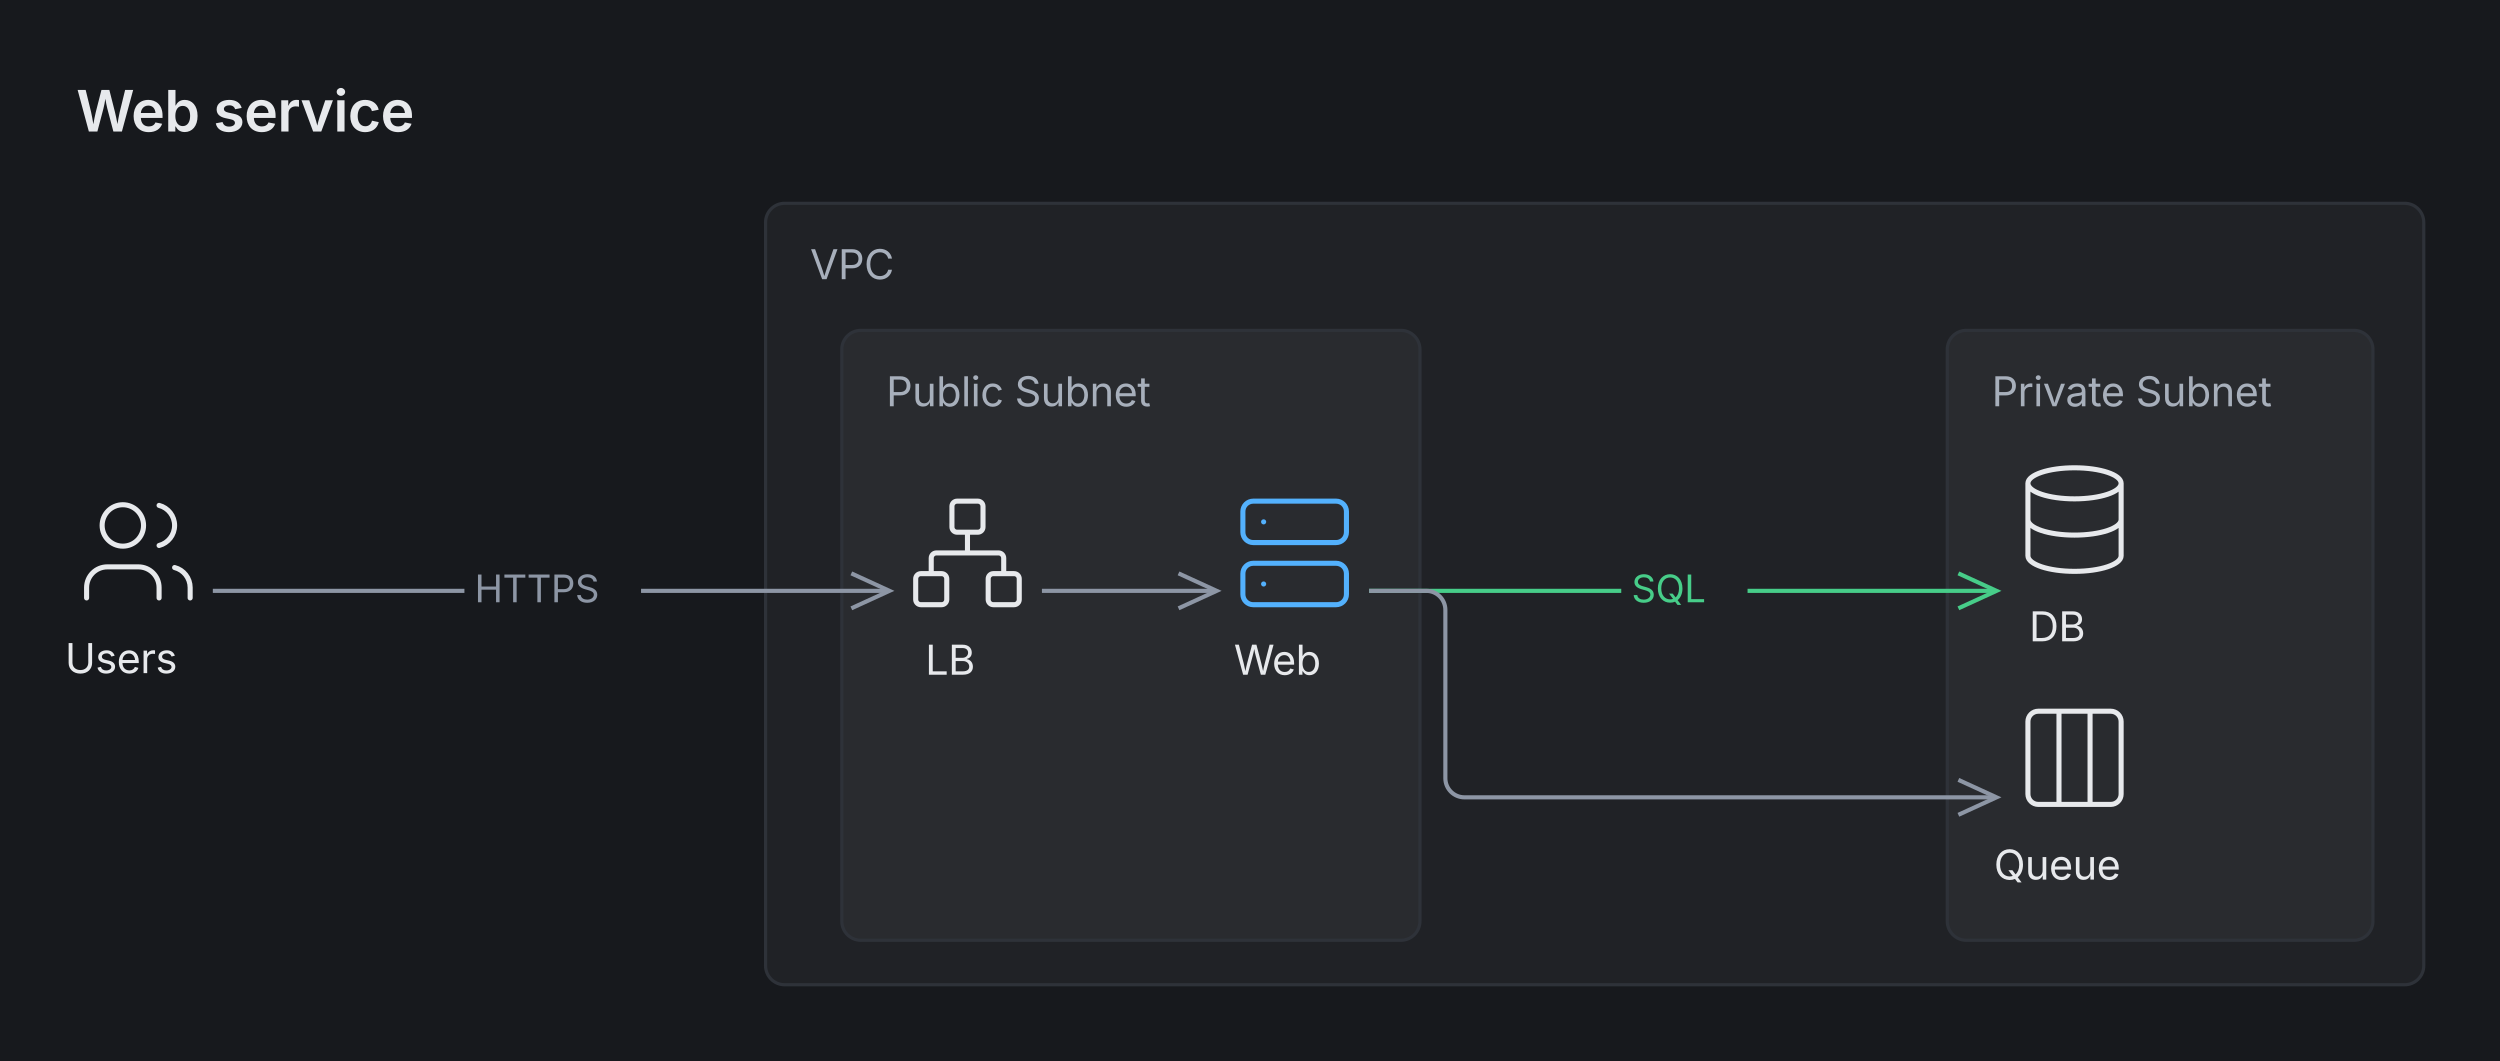
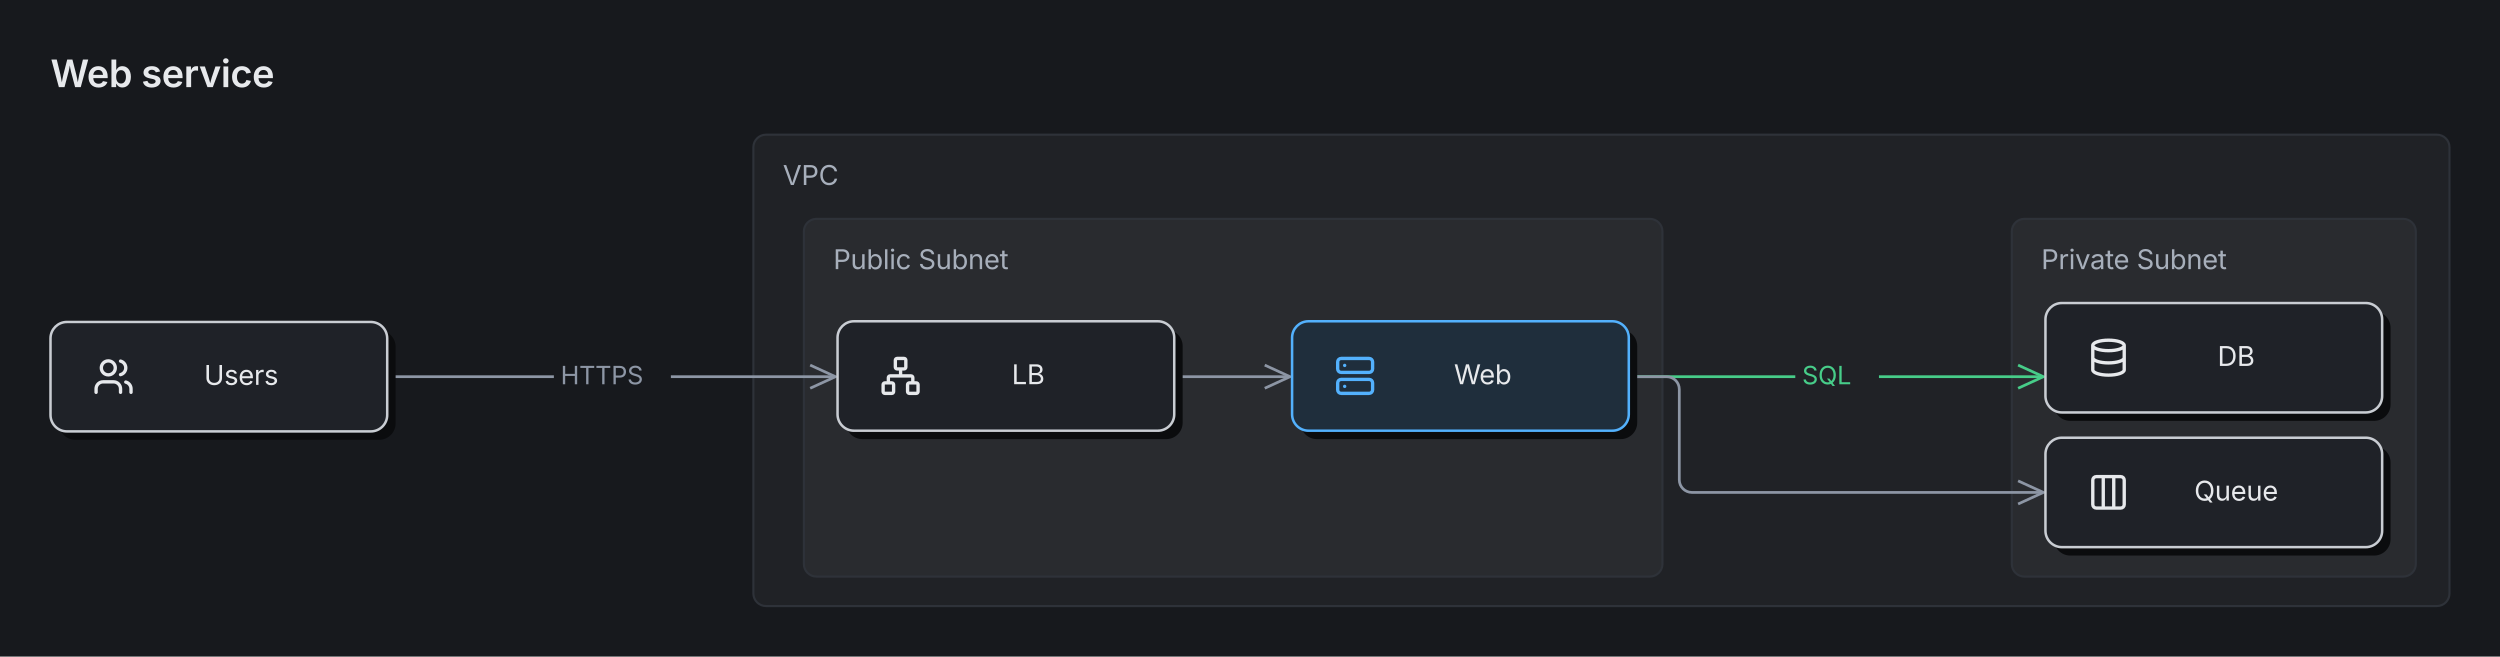
- <svg xmlns="http://www.w3.org/2000/svg" width="787" height="334" viewBox="0 0 787 334" font-family="Inter, 'Inter var', system-ui, -apple-system, 'Segoe UI', 'Noto Sans KR', sans-serif" letter-spacing="-0.01em" data-diagram="cloud-architecture" data-theme="dark">
+ <svg xmlns="http://www.w3.org/2000/svg" width="1188" height="312" viewBox="0 0 1188 312" font-family="Inter, 'Inter var', system-ui, -apple-system, 'Segoe UI', 'Noto Sans KR', sans-serif" letter-spacing="-0.01em" data-diagram="cloud-architecture" data-theme="dark">
  <defs>
-     <mask id="label-cut-10vo0kl" maskUnits="userSpaceOnUse" x="0" y="0" width="787" height="334">
-       <rect width="787" height="334" fill="#fff" />
-       <rect x="146.2" y="175" width="55.6" height="22" fill="#000" />
-       <rect x="510.37" y="175" width="39.76" height="22" fill="#000" />
+     <mask id="label-cut-1xy5g2j" maskUnits="userSpaceOnUse" x="0" y="0" width="1188" height="312">
+       <rect width="1188" height="312" fill="#fff" />
+       <rect x="263.2" y="168" width="55.6" height="22" fill="#000" />
+       <rect x="853.12" y="168" width="39.76" height="22" fill="#000" />
    </mask>
  </defs>
-   <rect width="787" height="334" fill="#17191d" />
+   <rect width="1188" height="312" fill="#17191d" />
  <g data-role="group" data-id="VPC">
-     <rect x="241" y="64" width="522" height="246" rx="6" fill="rgba(255,255,255,0.04)" stroke="#2e3239" stroke-width="1" stroke-linejoin="round" />
+     <rect x="358" y="64" width="806" height="224" rx="6" fill="rgba(255,255,255,0.04)" stroke="#2e3239" stroke-width="1" stroke-linejoin="round" />
  </g>
  <text font-size="13" fill="#a7afbb" text-anchor="start" xml:space="preserve">
-     <tspan x="255" y="87.9">VPC</tspan>
+     <tspan x="372" y="87.9">VPC</tspan>
  </text>
  <g data-role="group" data-id="Public Subnet">
-     <rect x="265" y="104" width="182" height="192" rx="6" fill="rgba(255,255,255,0.04)" stroke="#2e3239" stroke-width="1" stroke-linejoin="round" />
+     <rect x="382" y="104" width="408" height="170" rx="6" fill="rgba(255,255,255,0.04)" stroke="#2e3239" stroke-width="1" stroke-linejoin="round" />
  </g>
  <text font-size="13" fill="#a7afbb" text-anchor="start" xml:space="preserve">
-     <tspan x="279" y="127.9">Public Subnet</tspan>
+     <tspan x="396" y="127.9">Public Subnet</tspan>
  </text>
  <g data-role="group" data-id="Private Subnet">
-     <rect x="613" y="104" width="134" height="192" rx="6" fill="rgba(255,255,255,0.04)" stroke="#2e3239" stroke-width="1" stroke-linejoin="round" />
+     <rect x="956" y="104" width="192" height="170" rx="6" fill="rgba(255,255,255,0.04)" stroke="#2e3239" stroke-width="1" stroke-linejoin="round" />
  </g>
  <text font-size="13" fill="#a7afbb" text-anchor="start" xml:space="preserve">
-     <tspan x="627" y="127.9">Private Subnet</tspan>
+     <tspan x="970" y="127.9">Private Subnet</tspan>
  </text>
-   <g data-edge="e1" mask="url(#label-cut-10vo0kl)">
-     <path d="M67,186L279.5,186" fill="none" stroke="#8d96a5" stroke-width="1.3" stroke-linecap="butt" stroke-linejoin="miter" />
-     <path d="M268 180.5L280 186L268 191.5" fill="none" stroke="#8d96a5" stroke-width="1.3" stroke-linejoin="miter" />
+   <g data-edge="e1" mask="url(#label-cut-1xy5g2j)">
+     <path d="M184,179L396.5,179" fill="none" stroke="#8d96a5" stroke-width="1.3" stroke-linecap="butt" stroke-linejoin="miter" />
+     <path d="M385 173.5L397 179L385 184.5" fill="none" stroke="#8d96a5" stroke-width="1.3" stroke-linejoin="miter" />
  </g>
-   <g data-edge="e2" mask="url(#label-cut-10vo0kl)">
-     <path d="M328,186L382.5,186" fill="none" stroke="#8d96a5" stroke-width="1.3" stroke-linecap="butt" stroke-linejoin="miter" />
-     <path d="M371 180.5L383 186L371 191.5" fill="none" stroke="#8d96a5" stroke-width="1.3" stroke-linejoin="miter" />
+   <g data-edge="e2" mask="url(#label-cut-1xy5g2j)">
+     <path d="M558,179L612.5,179" fill="none" stroke="#8d96a5" stroke-width="1.3" stroke-linecap="butt" stroke-linejoin="miter" />
+     <path d="M601 173.5L613 179L601 184.5" fill="none" stroke="#8d96a5" stroke-width="1.3" stroke-linejoin="miter" />
  </g>
-   <g data-edge="e3" mask="url(#label-cut-10vo0kl)">
-     <path d="M431,186L628,186" fill="none" stroke="#47cd89" stroke-width="1.3" stroke-linecap="butt" stroke-linejoin="miter" />
-     <path d="M616.5 180.5L628.5 186L616.5 191.5" fill="none" stroke="#47cd89" stroke-width="1.3" stroke-linejoin="miter" />
+   <g data-edge="e3" mask="url(#label-cut-1xy5g2j)">
+     <path d="M774,179L970.5,179" fill="none" stroke="#47cd89" stroke-width="1.3" stroke-linecap="butt" stroke-linejoin="miter" />
+     <path d="M959 173.5L971 179L959 184.5" fill="none" stroke="#47cd89" stroke-width="1.3" stroke-linejoin="miter" />
  </g>
-   <g data-edge="e4" mask="url(#label-cut-10vo0kl)">
-     <path d="M431 186L449 186A6 6 0 0 1 455 192L455 245A6 6 0 0 0 461 251L628 251" fill="none" stroke="#8d96a5" stroke-width="1.3" stroke-linecap="butt" stroke-linejoin="miter" />
-     <path d="M616.5 245.5L628.5 251L616.5 256.5" fill="none" stroke="#8d96a5" stroke-width="1.3" stroke-linejoin="miter" />
+   <g data-edge="e4" mask="url(#label-cut-1xy5g2j)">
+     <path d="M774 179L792 179A6 6 0 0 1 798 185L798 228A6 6 0 0 0 804 234L970.5 234" fill="none" stroke="#8d96a5" stroke-width="1.3" stroke-linecap="butt" stroke-linejoin="miter" />
+     <path d="M959 228.5L971 234L959 239.5" fill="none" stroke="#8d96a5" stroke-width="1.3" stroke-linejoin="miter" />
  </g>
-   <g data-icon="users" data-icon-set="lucide" transform="translate(24 154) scale(1.63)">
-     <path d="M16 21v-2a4 4 0 0 0-4-4H6a4 4 0 0 0-4 4v2 M16 3.128a4 4 0 0 1 0 7.744 M22 21v-2a4 4 0 0 0-3-3.87 M5 7a4 4 0 1 0 8 0a4 4 0 1 0 -8 0" fill="none" stroke="#e7e9ec" stroke-width="0.98" stroke-linecap="round" stroke-linejoin="round" />
+   <g data-role="node" data-id="Users">
+     <rect x="28" y="157" width="160" height="52" rx="7.8" fill="#0b0c0e" stroke="none" />
+     <rect x="24" y="153" width="160" height="52" rx="7.8" fill="#1f2228" stroke="#c9cdd3" stroke-width="1.2" stroke-linejoin="round" />
+   </g>
+   <g data-icon="users" data-icon-set="lucide" transform="translate(44 169) scale(0.83)">
+     <path d="M16 21v-2a4 4 0 0 0-4-4H6a4 4 0 0 0-4 4v2 M16 3.128a4 4 0 0 1 0 7.744 M22 21v-2a4 4 0 0 0-3-3.87 M5 7a4 4 0 1 0 8 0a4 4 0 1 0 -8 0" fill="none" stroke="#e7e9ec" stroke-width="1.92" stroke-linecap="round" stroke-linejoin="round" />
  </g>
  <text font-size="13" fill="#e7e9ec" text-anchor="middle" xml:space="preserve">
-     <tspan x="43.5" y="211.9">Users</tspan>
+     <tspan x="120" y="182.9">Users</tspan>
  </text>
-   <g data-icon="aws-elb" data-icon-set="lucide" transform="translate(285 154.5) scale(1.63)">
-     <path d="M17 16h4a1 1 0 0 1 1 1v4a1 1 0 0 1 -1 1h-4a1 1 0 0 1 -1 -1v-4a1 1 0 0 1 1 -1Z M3 16h4a1 1 0 0 1 1 1v4a1 1 0 0 1 -1 1h-4a1 1 0 0 1 -1 -1v-4a1 1 0 0 1 1 -1Z M10 2h4a1 1 0 0 1 1 1v4a1 1 0 0 1 -1 1h-4a1 1 0 0 1 -1 -1v-4a1 1 0 0 1 1 -1Z M5 16v-3a1 1 0 0 1 1-1h12a1 1 0 0 1 1 1v3 M12 12V8" fill="none" stroke="#e7e9ec" stroke-width="0.98" stroke-linecap="round" stroke-linejoin="round" />
+   <g data-role="node" data-id="LB">
+     <rect x="402" y="156.67" width="160" height="52" rx="7.8" fill="#0b0c0e" stroke="none" />
+     <rect x="398" y="152.67" width="160" height="52" rx="7.8" fill="#1f2228" stroke="#c9cdd3" stroke-width="1.2" stroke-linejoin="round" />
+   </g>
+   <g data-icon="aws-elb" data-icon-set="lucide" transform="translate(418 168.67) scale(0.83)">
+     <path d="M17 16h4a1 1 0 0 1 1 1v4a1 1 0 0 1 -1 1h-4a1 1 0 0 1 -1 -1v-4a1 1 0 0 1 1 -1Z M3 16h4a1 1 0 0 1 1 1v4a1 1 0 0 1 -1 1h-4a1 1 0 0 1 -1 -1v-4a1 1 0 0 1 1 -1Z M10 2h4a1 1 0 0 1 1 1v4a1 1 0 0 1 -1 1h-4a1 1 0 0 1 -1 -1v-4a1 1 0 0 1 1 -1Z M5 16v-3a1 1 0 0 1 1-1h12a1 1 0 0 1 1 1v3 M12 12V8" fill="none" stroke="#e7e9ec" stroke-width="1.92" stroke-linecap="round" stroke-linejoin="round" />
  </g>
  <text font-size="13" fill="#e7e9ec" text-anchor="middle" xml:space="preserve">
-     <tspan x="304.5" y="212.4">LB</tspan>
+     <tspan x="494" y="182.57">LB</tspan>
  </text>
-   <g data-icon="aws-ec2" data-icon-set="lucide" transform="translate(388 154.5) scale(1.63)">
-     <path d="M4 2h16a2 2 0 0 1 2 2v4a2 2 0 0 1 -2 2h-16a2 2 0 0 1 -2 -2v-4a2 2 0 0 1 2 -2Z M4 14h16a2 2 0 0 1 2 2v4a2 2 0 0 1 -2 2h-16a2 2 0 0 1 -2 -2v-4a2 2 0 0 1 2 -2Z M6 6L6.01 6 M6 18L6.01 18" fill="none" stroke="#53b1fd" stroke-width="0.98" stroke-linecap="round" stroke-linejoin="round" />
+   <g data-role="node" data-id="Web">
+     <rect x="618" y="156.67" width="160" height="52" rx="7.8" fill="#0b0c0e" stroke="none" />
+     <rect x="614" y="152.67" width="160" height="52" rx="7.8" fill="#1f2e3c" stroke="#53b1fd" stroke-width="1.2" stroke-linejoin="round" />
+   </g>
+   <g data-icon="aws-ec2" data-icon-set="lucide" transform="translate(634 168.67) scale(0.83)">
+     <path d="M4 2h16a2 2 0 0 1 2 2v4a2 2 0 0 1 -2 2h-16a2 2 0 0 1 -2 -2v-4a2 2 0 0 1 2 -2Z M4 14h16a2 2 0 0 1 2 2v4a2 2 0 0 1 -2 2h-16a2 2 0 0 1 -2 -2v-4a2 2 0 0 1 2 -2Z M6 6L6.01 6 M6 18L6.01 18" fill="none" stroke="#53b1fd" stroke-width="1.92" stroke-linecap="round" stroke-linejoin="round" />
  </g>
  <text font-size="13" fill="#e7e9ec" text-anchor="middle" xml:space="preserve">
-     <tspan x="407.5" y="212.4">Web</tspan>
+     <tspan x="710" y="182.57">Web</tspan>
  </text>
-   <g data-icon="aws-rds" data-icon-set="lucide" transform="translate(633.5 144) scale(1.63)">
-     <path d="M3 5a9 3 0 1 0 18 0a9 3 0 1 0 -18 0 M3 5V19A9 3 0 0 0 21 19V5 M3 12A9 3 0 0 0 21 12" fill="none" stroke="#e7e9ec" stroke-width="0.98" stroke-linecap="round" stroke-linejoin="round" />
+   <g data-role="node" data-id="DB">
+     <rect x="976" y="148" width="160" height="52" rx="7.8" fill="#0b0c0e" stroke="none" />
+     <rect x="972" y="144" width="160" height="52" rx="7.8" fill="#1f2228" stroke="#c9cdd3" stroke-width="1.2" stroke-linejoin="round" />
+   </g>
+   <g data-icon="aws-rds" data-icon-set="lucide" transform="translate(992 160) scale(0.83)">
+     <path d="M3 5a9 3 0 1 0 18 0a9 3 0 1 0 -18 0 M3 5V19A9 3 0 0 0 21 19V5 M3 12A9 3 0 0 0 21 12" fill="none" stroke="#e7e9ec" stroke-width="1.92" stroke-linecap="round" stroke-linejoin="round" />
  </g>
  <text font-size="13" fill="#e7e9ec" text-anchor="middle" xml:space="preserve">
-     <tspan x="653" y="201.9">DB</tspan>
+     <tspan x="1068" y="173.9">DB</tspan>
  </text>
-   <g data-icon="aws-sqs" data-icon-set="lucide" transform="translate(633.5 219) scale(1.63)">
-     <path d="M5 3h14a2 2 0 0 1 2 2v14a2 2 0 0 1 -2 2h-14a2 2 0 0 1 -2 -2v-14a2 2 0 0 1 2 -2Z M9 3v18 M15 3v18" fill="none" stroke="#e7e9ec" stroke-width="0.98" stroke-linecap="round" stroke-linejoin="round" />
+   <g data-role="node" data-id="Queue">
+     <rect x="976" y="212" width="160" height="52" rx="7.8" fill="#0b0c0e" stroke="none" />
+     <rect x="972" y="208" width="160" height="52" rx="7.8" fill="#1f2228" stroke="#c9cdd3" stroke-width="1.2" stroke-linejoin="round" />
+   </g>
+   <g data-icon="aws-sqs" data-icon-set="lucide" transform="translate(992 224) scale(0.83)">
+     <path d="M5 3h14a2 2 0 0 1 2 2v14a2 2 0 0 1 -2 2h-14a2 2 0 0 1 -2 -2v-14a2 2 0 0 1 2 -2Z M9 3v18 M15 3v18" fill="none" stroke="#e7e9ec" stroke-width="1.92" stroke-linecap="round" stroke-linejoin="round" />
  </g>
  <text font-size="13" fill="#e7e9ec" text-anchor="middle" xml:space="preserve">
-     <tspan x="653" y="276.9">Queue</tspan>
+     <tspan x="1068" y="237.9">Queue</tspan>
  </text>
  <text font-size="12" fill="#8d96a5" text-anchor="middle" xml:space="preserve">
-     <tspan x="174" y="189.6">HTTPS</tspan>
+     <tspan x="291" y="182.6">HTTPS</tspan>
  </text>
  <text font-size="12" fill="#47cd89" text-anchor="middle" xml:space="preserve">
-     <tspan x="530.25" y="189.6">SQL</tspan>
+     <tspan x="873" y="182.6">SQL</tspan>
  </text>
  <text font-size="18" font-weight="600" fill="#e7e9ec" text-anchor="start" xml:space="preserve">
    <tspan x="24" y="41.4">Web service</tspan>
  </text>
</svg>
